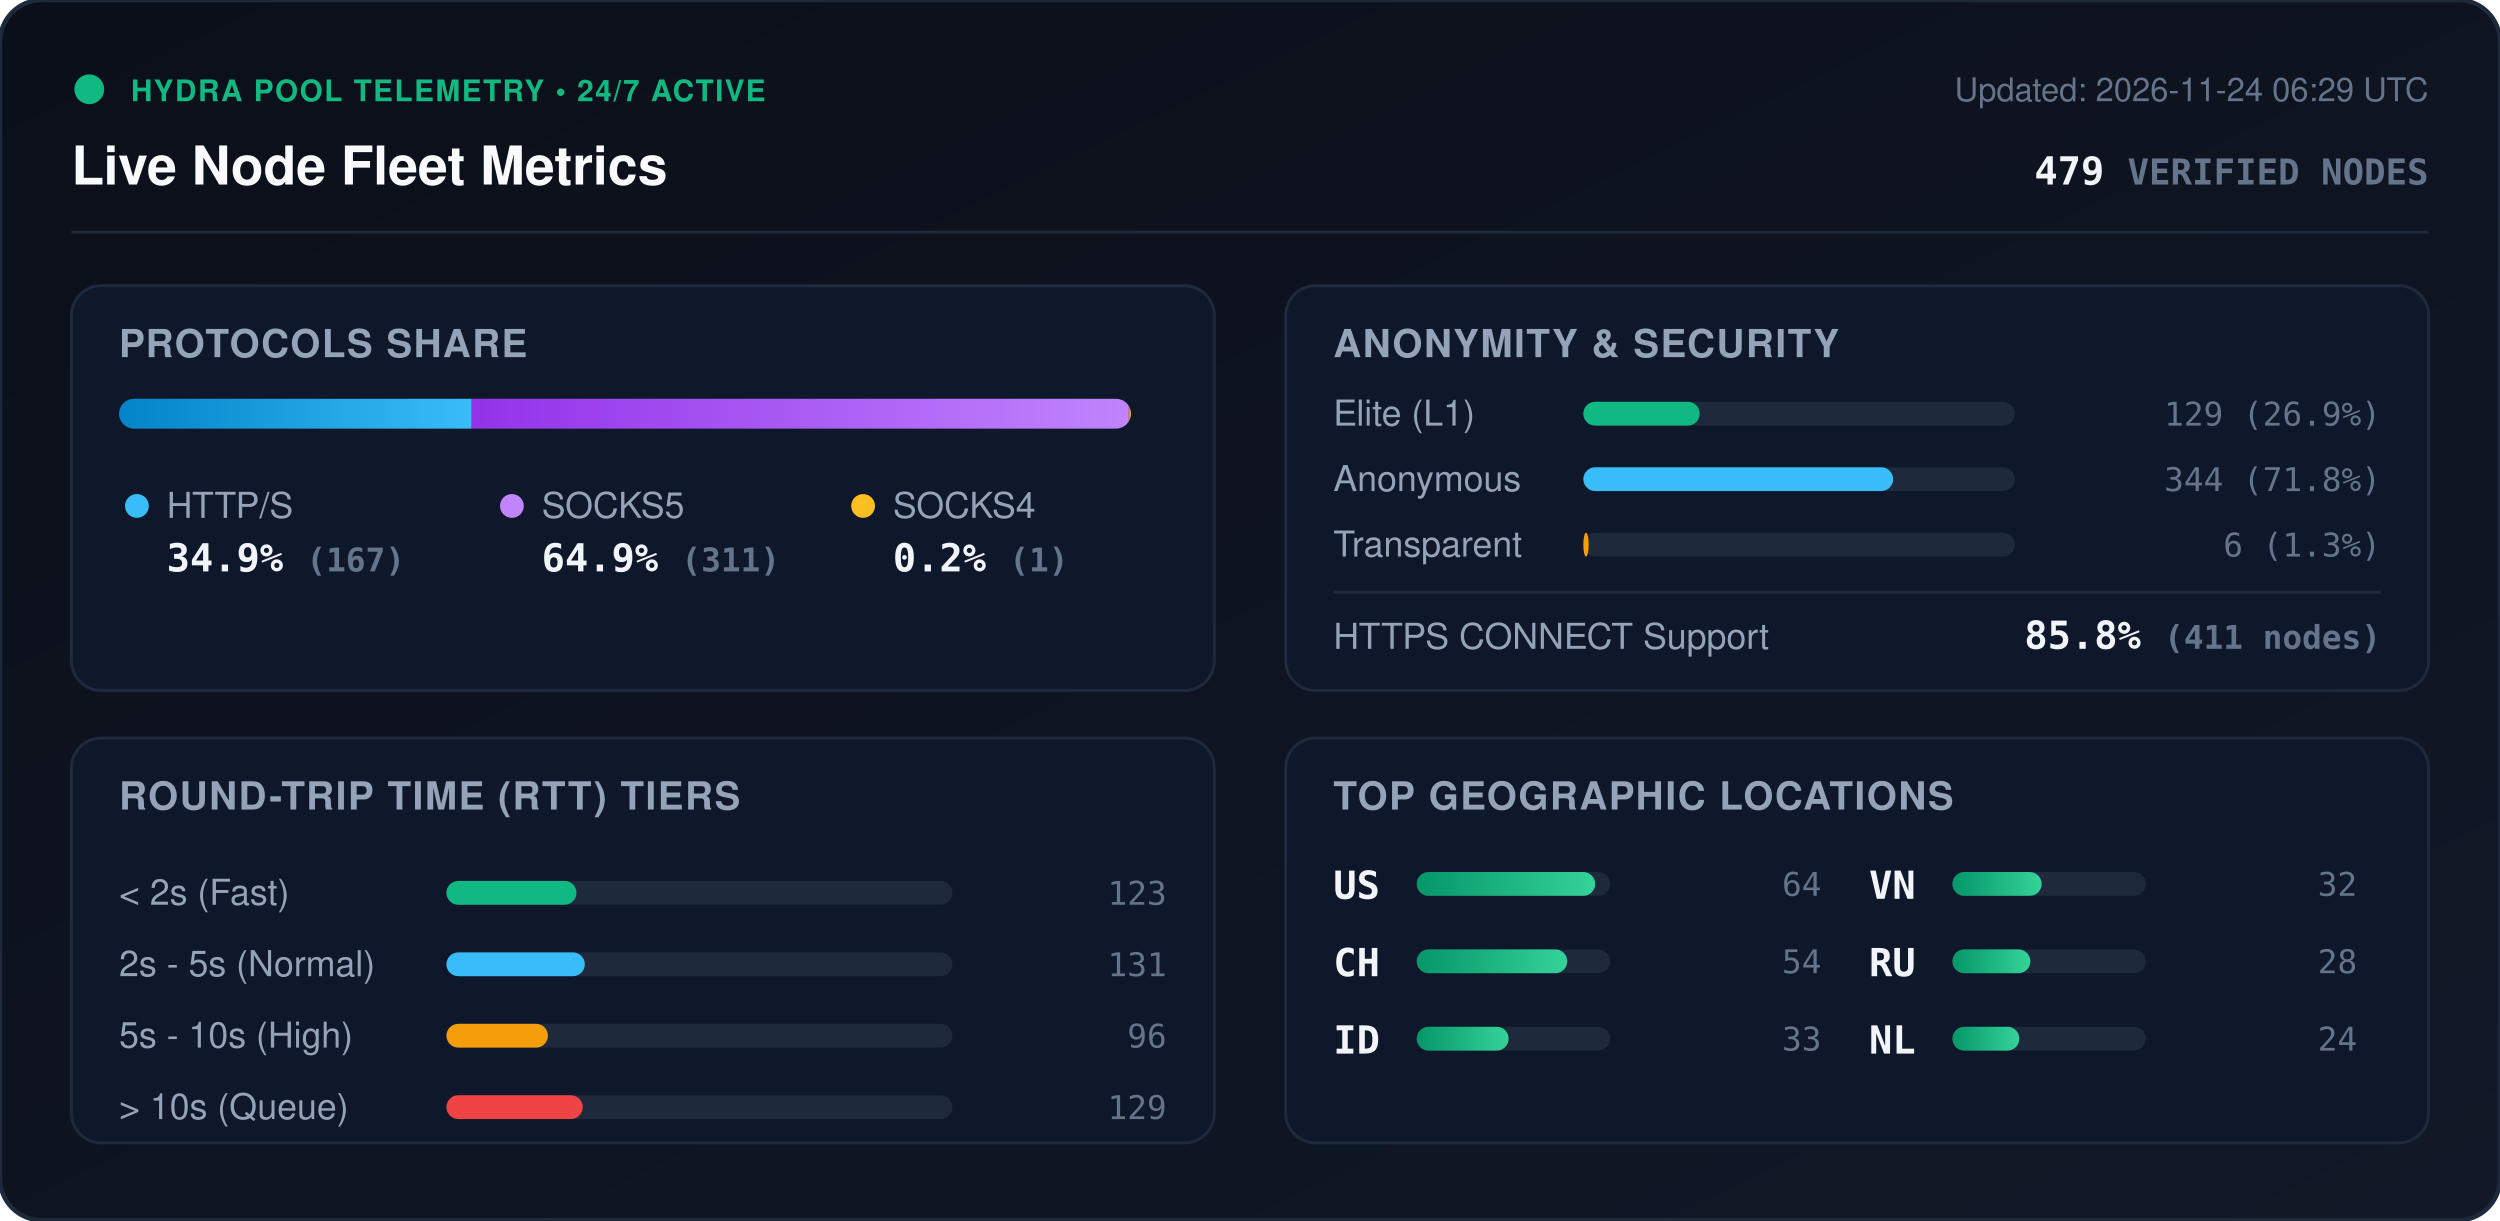
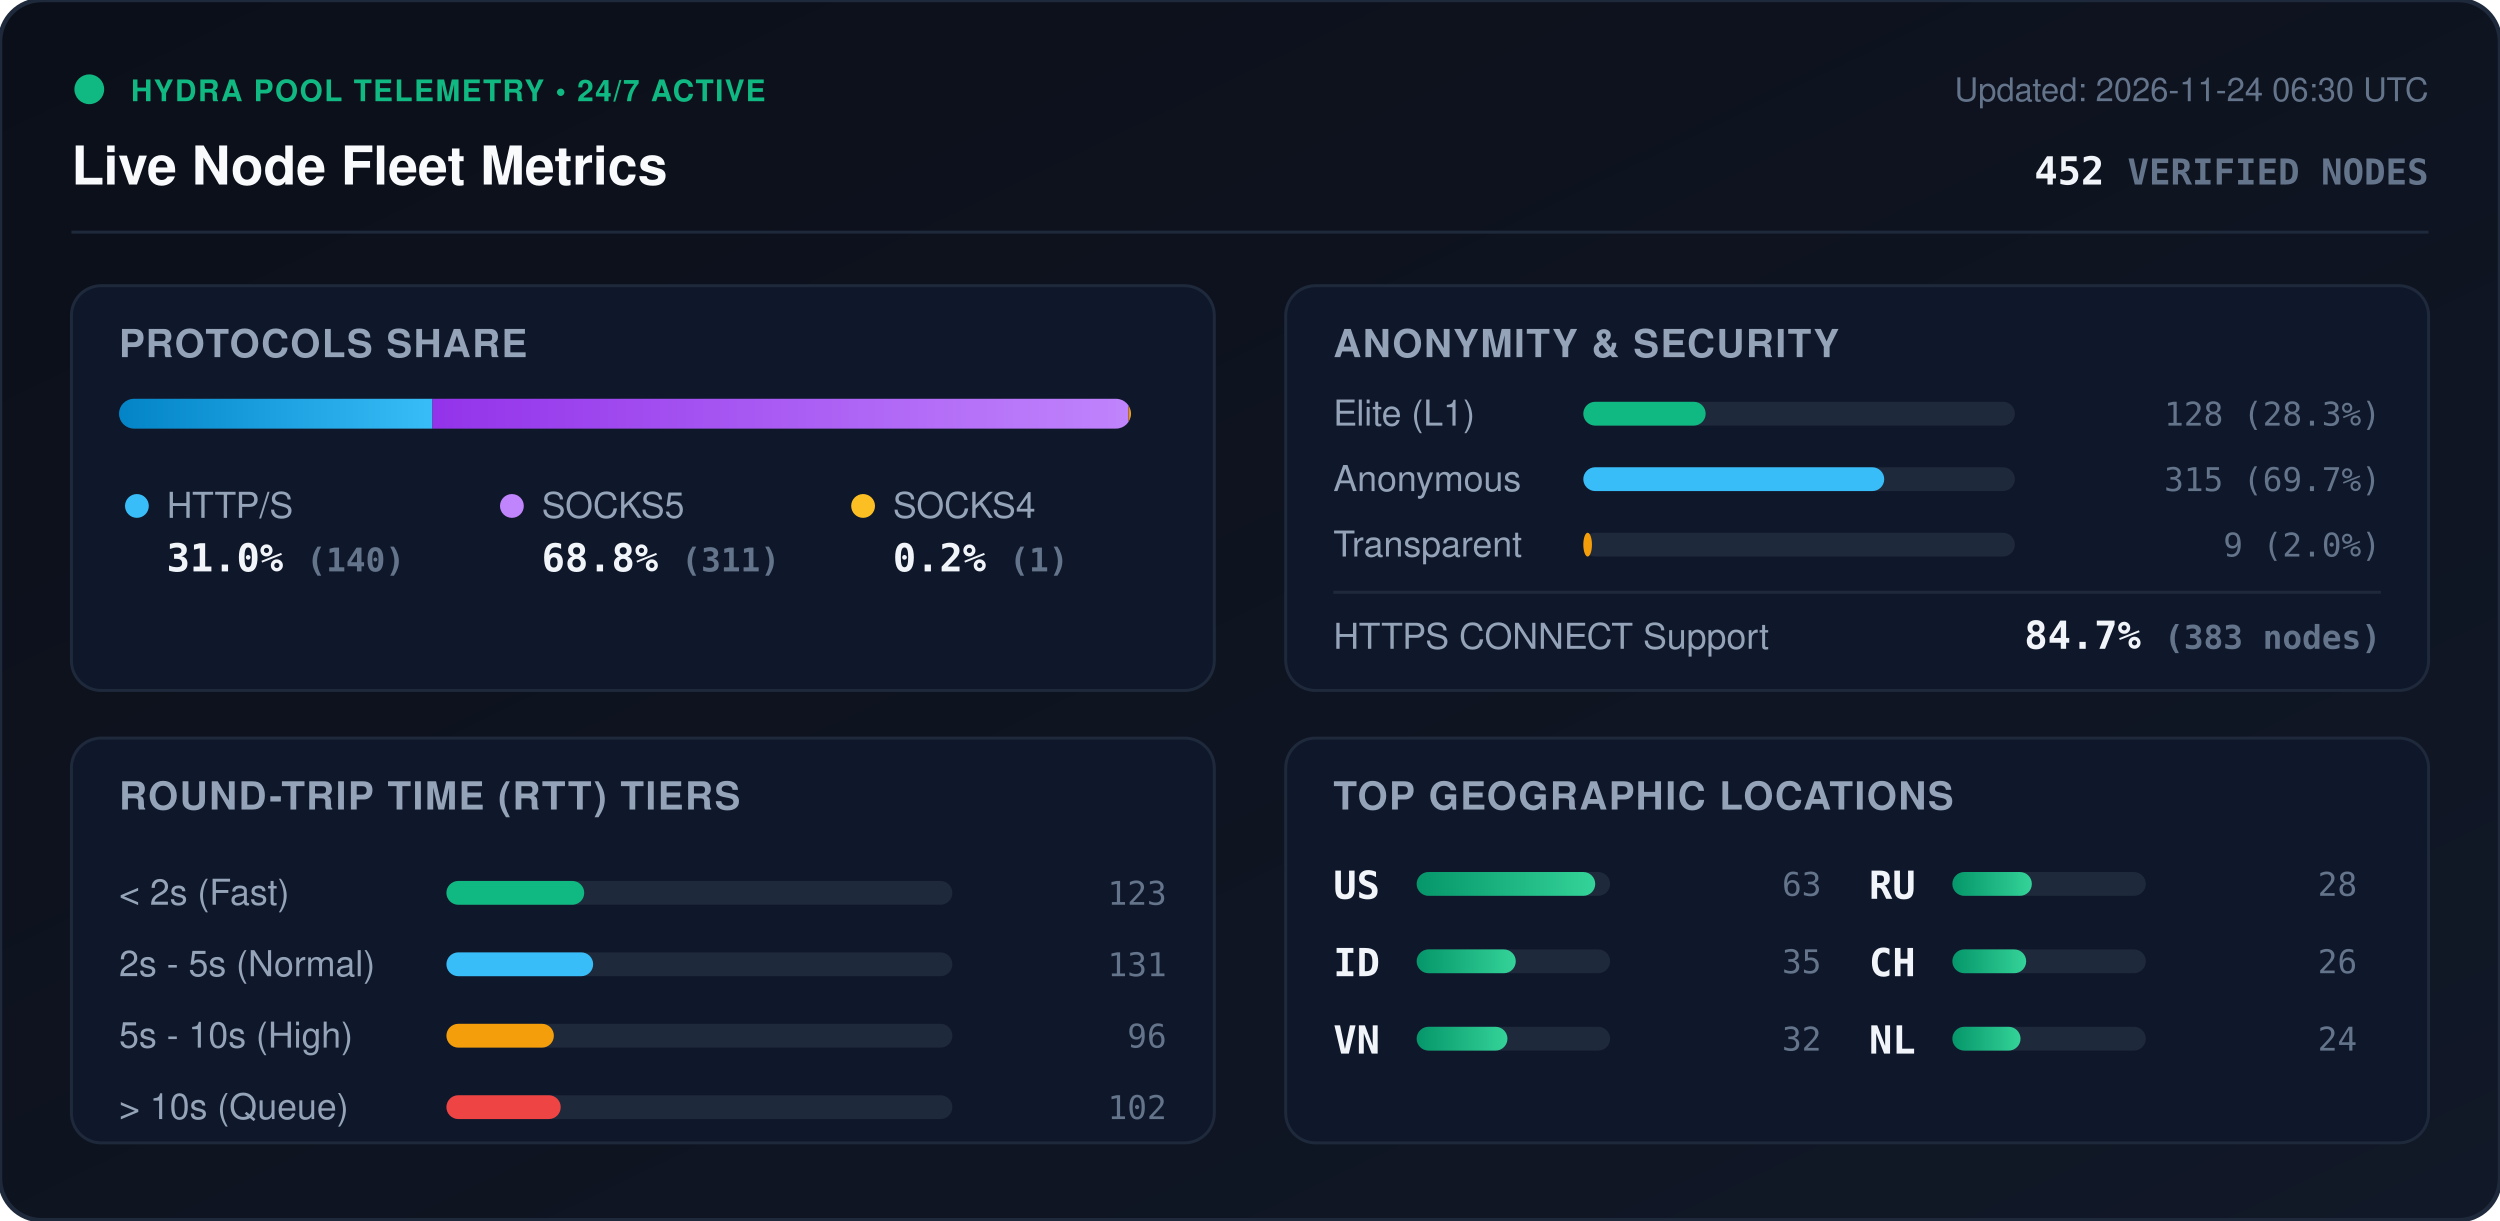
<svg xmlns="http://www.w3.org/2000/svg" viewBox="0 0 840 410" width="840" height="410" style="max-width: 100%; height: auto;">
  <defs>
    <linearGradient id="bg" x1="0%" y1="0%" x2="100%" y2="100%">
      <stop offset="0%" stop-color="#0b0f19" />
      <stop offset="100%" stop-color="#111827" />
    </linearGradient>
    <linearGradient id="bar-http" x1="0%" y1="0%" x2="100%" y2="0%">
      <stop offset="0%" stop-color="#0284c7" />
      <stop offset="100%" stop-color="#38bdf8" />
    </linearGradient>
    <linearGradient id="bar-socks5" x1="0%" y1="0%" x2="100%" y2="0%">
      <stop offset="0%" stop-color="#9333ea" />
      <stop offset="100%" stop-color="#c084fc" />
    </linearGradient>
    <linearGradient id="bar-socks4" x1="0%" y1="0%" x2="100%" y2="0%">
      <stop offset="0%" stop-color="#d97706" />
      <stop offset="100%" stop-color="#fbbf24" />
    </linearGradient>
    <linearGradient id="bar-green" x1="0%" y1="0%" x2="100%" y2="0%">
      <stop offset="0%" stop-color="#059669" />
      <stop offset="100%" stop-color="#34d399" />
    </linearGradient>
    <clipPath id="prog-track-clip">
      <rect width="340.0" height="10" rx="5" />
    </clipPath>
    <style>
      .title { font: 700 18px -apple-system, BlinkMacSystemFont, 'Segoe UI', Helvetica, Arial, sans-serif; fill: #f8fafc; }
      .sub { font: 500 11px -apple-system, BlinkMacSystemFont, 'Segoe UI', Helvetica, Arial, sans-serif; fill: #64748b; }
      .section-hdr { font: 600 13px -apple-system, BlinkMacSystemFont, 'Segoe UI', Helvetica, Arial, sans-serif; fill: #94a3b8; letter-spacing: 0.5px; }
      .metric-val { font: 700 13px -apple-system, BlinkMacSystemFont, 'Segoe UI', Helvetica, Arial, sans-serif; fill: #f1f5f9; }
      .metric-lbl { font: 500 12px -apple-system, BlinkMacSystemFont, 'Segoe UI', Helvetica, Arial, sans-serif; fill: #94a3b8; }
      .badge-txt { font: 700 10px -apple-system, BlinkMacSystemFont, 'Segoe UI', Helvetica, Arial, sans-serif; fill: #10b981; letter-spacing: 0.5px; }
      .mono { font-family: ui-monospace, SFMono-Regular, Menlo, Monaco, Consolas, monospace; }
      .pulse { animation: beacon 2s infinite ease-in-out; }
      @keyframes beacon { 0%, 100% { opacity: 1; } 50% { opacity: 0.35; } }
    </style>
  </defs>
  <rect width="840" height="410" rx="14" fill="url(#bg)" stroke="#1e293b" stroke-width="1.5" />
  <g transform="translate(24, 24)">
    <circle cx="6" cy="6" r="5" fill="#10b981" class="pulse" />
    <text x="20" y="10" class="badge-txt">HYDRA POOL TELEMETRY • 24/7 ACTIVE</text>
    <text x="0" y="38" class="title">Live Node Fleet Metrics</text>
-     <text x="792" y="10" text-anchor="end" class="sub">Updated: 2026-11-24 06:29 UTC</text>
-     <text x="792" y="38" text-anchor="end" class="metric-val mono" fill="#38bdf8">479 <tspan font-size="12" fill="#64748b">VERIFIED NODES</tspan>
+     <text x="792" y="10" text-anchor="end" class="sub">Updated: 2026-11-24 06:30 UTC</text>
+     <text x="792" y="38" text-anchor="end" class="metric-val mono" fill="#38bdf8">452 <tspan font-size="12" fill="#64748b">VERIFIED NODES</tspan>
    </text>
  </g>
  <line x1="24" y1="78" x2="816" y2="78" stroke="#1e293b" stroke-width="1" />
  <g transform="translate(24, 96)">
    <rect width="384" height="136" rx="10" fill="#0f172a" stroke="#1e293b" />
    <text x="16" y="24" class="section-hdr">PROTOCOLS SHARE</text>
    <g transform="translate(16, 38)">
      <rect width="340.0" height="10" rx="5" fill="#1e293b" />
      <g clip-path="url(#prog-track-clip)">
-         <rect x="0" width="118.5" height="10" fill="url(#bar-http)" />
-         <rect x="118.5" width="220.8" height="10" fill="url(#bar-socks5)" />
-         <rect x="339.3" width="0.7" height="10" fill="url(#bar-socks4)" />
+         <rect x="0" width="105.3" height="10" fill="url(#bar-http)" />
+         <rect x="105.3" width="233.9" height="10" fill="url(#bar-socks5)" />
+         <rect x="339.2" width="0.8" height="10" fill="url(#bar-socks4)" />
      </g>
    </g>
    <g transform="translate(16, 68)">
      <circle cx="6" cy="6" r="4" fill="#38bdf8" />
      <text x="16" y="10" class="metric-lbl">HTTP/S</text>
-       <text x="16" y="28" class="metric-val mono">34.9% <tspan font-size="11" fill="#64748b">(167)</tspan>
+       <text x="16" y="28" class="metric-val mono">31.0% <tspan font-size="11" fill="#64748b">(140)</tspan>
      </text>
      <circle cx="132" cy="6" r="4" fill="#c084fc" />
      <text x="142" y="10" class="metric-lbl">SOCKS5</text>
-       <text x="142" y="28" class="metric-val mono">64.9% <tspan font-size="11" fill="#64748b">(311)</tspan>
+       <text x="142" y="28" class="metric-val mono">68.8% <tspan font-size="11" fill="#64748b">(311)</tspan>
      </text>
      <circle cx="250" cy="6" r="4" fill="#fbbf24" />
      <text x="260" y="10" class="metric-lbl">SOCKS4</text>
      <text x="260" y="28" class="metric-val mono">0.2% <tspan font-size="11" fill="#64748b">(1)</tspan>
      </text>
    </g>
  </g>
  <g transform="translate(432, 96)">
    <rect width="384" height="136" rx="10" fill="#0f172a" stroke="#1e293b" />
    <text x="16" y="24" class="section-hdr">ANONYMITY &amp; SECURITY</text>
    <text x="16" y="47" class="metric-lbl">Elite (L1)</text>
    <rect x="100" y="39" width="145.0" height="8" rx="4" fill="#1e293b" />
-     <rect x="100" y="39" width="39.1" height="8" rx="4" fill="#10b981" />
-     <text x="368" y="47" text-anchor="end" class="mono sub" fill="#e2e8f0">129 (26.9%)</text>
+     <rect x="100" y="39" width="41.1" height="8" rx="4" fill="#10b981" />
+     <text x="368" y="47" text-anchor="end" class="mono sub" fill="#e2e8f0">128 (28.3%)</text>
    <text x="16" y="69" class="metric-lbl">Anonymous</text>
    <rect x="100" y="61" width="145.0" height="8" rx="4" fill="#1e293b" />
-     <rect x="100" y="61" width="104.1" height="8" rx="4" fill="#38bdf8" />
-     <text x="368" y="69" text-anchor="end" class="mono sub" fill="#e2e8f0">344 (71.8%)</text>
+     <rect x="100" y="61" width="101.1" height="8" rx="4" fill="#38bdf8" />
+     <text x="368" y="69" text-anchor="end" class="mono sub" fill="#e2e8f0">315 (69.7%)</text>
    <text x="16" y="91" class="metric-lbl">Transparent</text>
    <rect x="100" y="83" width="145.0" height="8" rx="4" fill="#1e293b" />
-     <rect x="100" y="83" width="1.8" height="8" rx="4" fill="#f59e0b" />
-     <text x="368" y="91" text-anchor="end" class="mono sub" fill="#e2e8f0">6 (1.3%)</text>
+     <rect x="100" y="83" width="2.9" height="8" rx="4" fill="#f59e0b" />
+     <text x="368" y="91" text-anchor="end" class="mono sub" fill="#e2e8f0">9 (2.0%)</text>
    <line x1="16" y1="103" x2="368" y2="103" stroke="#1e293b" stroke-width="1" />
    <text x="16" y="122" class="metric-lbl">HTTPS CONNECT Support</text>
-     <text x="368" y="122" text-anchor="end" class="metric-val mono" fill="#34d399">85.8% <tspan font-size="11" fill="#64748b">(411 nodes)</tspan>
+     <text x="368" y="122" text-anchor="end" class="metric-val mono" fill="#34d399">84.7% <tspan font-size="11" fill="#64748b">(383 nodes)</tspan>
    </text>
  </g>
  <g transform="translate(24, 248)">
    <rect width="384" height="136" rx="10" fill="#0f172a" stroke="#1e293b" />
    <text x="16" y="24" class="section-hdr">ROUND-TRIP TIME (RTT) TIERS</text>
    <g transform="translate(16, 42)">
      <text x="0" y="14" class="metric-lbl">&lt; 2s (Fast)</text>
      <rect x="110" y="6" width="170" height="8" rx="4" fill="#1e293b" />
-       <rect x="110" y="6" width="43.7" height="8" rx="4" fill="#10b981" />
+       <rect x="110" y="6" width="46.3" height="8" rx="4" fill="#10b981" />
      <text x="352" y="14" text-anchor="end" class="mono sub">123</text>
      <text x="0" y="38" class="metric-lbl">2s - 5s (Normal)</text>
      <rect x="110" y="30" width="170" height="8" rx="4" fill="#1e293b" />
-       <rect x="110" y="30" width="46.5" height="8" rx="4" fill="#38bdf8" />
+       <rect x="110" y="30" width="49.3" height="8" rx="4" fill="#38bdf8" />
      <text x="352" y="38" text-anchor="end" class="mono sub">131</text>
      <text x="0" y="62" class="metric-lbl">5s - 10s (High)</text>
      <rect x="110" y="54" width="170" height="8" rx="4" fill="#1e293b" />
-       <rect x="110" y="54" width="34.1" height="8" rx="4" fill="#f59e0b" />
+       <rect x="110" y="54" width="36.1" height="8" rx="4" fill="#f59e0b" />
      <text x="352" y="62" text-anchor="end" class="mono sub">96</text>
      <text x="0" y="86" class="metric-lbl">&gt; 10s (Queue)</text>
      <rect x="110" y="78" width="170" height="8" rx="4" fill="#1e293b" />
-       <rect x="110" y="78" width="45.8" height="8" rx="4" fill="#ef4444" />
-       <text x="352" y="86" text-anchor="end" class="mono sub">129</text>
+       <rect x="110" y="78" width="38.4" height="8" rx="4" fill="#ef4444" />
+       <text x="352" y="86" text-anchor="end" class="mono sub">102</text>
    </g>
  </g>
  <g transform="translate(432, 248)">
    <rect width="384" height="136" rx="10" fill="#0f172a" stroke="#1e293b" />
    <text x="16" y="24" class="section-hdr">TOP GEOGRAPHIC LOCATIONS</text>
    <g transform="translate(16, 42)">
      <g transform="translate(0, 0)">
        <text x="0" y="12" class="mono metric-val" font-size="12">US</text>
        <rect x="28" y="3" width="65" height="8" rx="4" fill="#1e293b" />
        <rect x="28" y="3" width="60.0" height="8" rx="4" fill="url(#bar-green)" />
-         <text x="164" y="11" text-anchor="end" class="mono sub">64</text>
+         <text x="164" y="11" text-anchor="end" class="mono sub">63</text>
      </g>
      <g transform="translate(0, 26)">
+         <text x="0" y="12" class="mono metric-val" font-size="12">ID</text>
+         <rect x="28" y="3" width="65" height="8" rx="4" fill="#1e293b" />
+         <rect x="28" y="3" width="33.3" height="8" rx="4" fill="url(#bar-green)" />
+         <text x="164" y="11" text-anchor="end" class="mono sub">35</text>
+       </g>
+       <g transform="translate(0, 52)">
+         <text x="0" y="12" class="mono metric-val" font-size="12">VN</text>
+         <rect x="28" y="3" width="65" height="8" rx="4" fill="#1e293b" />
+         <rect x="28" y="3" width="30.5" height="8" rx="4" fill="url(#bar-green)" />
+         <text x="164" y="11" text-anchor="end" class="mono sub">32</text>
+       </g>
+       <g transform="translate(180, 0)">
+         <text x="0" y="12" class="mono metric-val" font-size="12">RU</text>
+         <rect x="28" y="3" width="65" height="8" rx="4" fill="#1e293b" />
+         <rect x="28" y="3" width="26.7" height="8" rx="4" fill="url(#bar-green)" />
+         <text x="164" y="11" text-anchor="end" class="mono sub">28</text>
+       </g>
+       <g transform="translate(180, 26)">
        <text x="0" y="12" class="mono metric-val" font-size="12">CH</text>
        <rect x="28" y="3" width="65" height="8" rx="4" fill="#1e293b" />
-         <rect x="28" y="3" width="50.6" height="8" rx="4" fill="url(#bar-green)" />
-         <text x="164" y="11" text-anchor="end" class="mono sub">54</text>
-       </g>
-       <g transform="translate(0, 52)">
-         <text x="0" y="12" class="mono metric-val" font-size="12">ID</text>
-         <rect x="28" y="3" width="65" height="8" rx="4" fill="#1e293b" />
-         <rect x="28" y="3" width="30.9" height="8" rx="4" fill="url(#bar-green)" />
-         <text x="164" y="11" text-anchor="end" class="mono sub">33</text>
-       </g>
-       <g transform="translate(180, 0)">
-         <text x="0" y="12" class="mono metric-val" font-size="12">VN</text>
-         <rect x="28" y="3" width="65" height="8" rx="4" fill="#1e293b" />
-         <rect x="28" y="3" width="30.0" height="8" rx="4" fill="url(#bar-green)" />
-         <text x="164" y="11" text-anchor="end" class="mono sub">32</text>
-       </g>
-       <g transform="translate(180, 26)">
-         <text x="0" y="12" class="mono metric-val" font-size="12">RU</text>
-         <rect x="28" y="3" width="65" height="8" rx="4" fill="#1e293b" />
-         <rect x="28" y="3" width="26.2" height="8" rx="4" fill="url(#bar-green)" />
-         <text x="164" y="11" text-anchor="end" class="mono sub">28</text>
+         <rect x="28" y="3" width="24.8" height="8" rx="4" fill="url(#bar-green)" />
+         <text x="164" y="11" text-anchor="end" class="mono sub">26</text>
      </g>
      <g transform="translate(180, 52)">
        <text x="0" y="12" class="mono metric-val" font-size="12">NL</text>
        <rect x="28" y="3" width="65" height="8" rx="4" fill="#1e293b" />
-         <rect x="28" y="3" width="22.5" height="8" rx="4" fill="url(#bar-green)" />
+         <rect x="28" y="3" width="22.9" height="8" rx="4" fill="url(#bar-green)" />
        <text x="164" y="11" text-anchor="end" class="mono sub">24</text>
      </g>
    </g>
  </g>
</svg>
